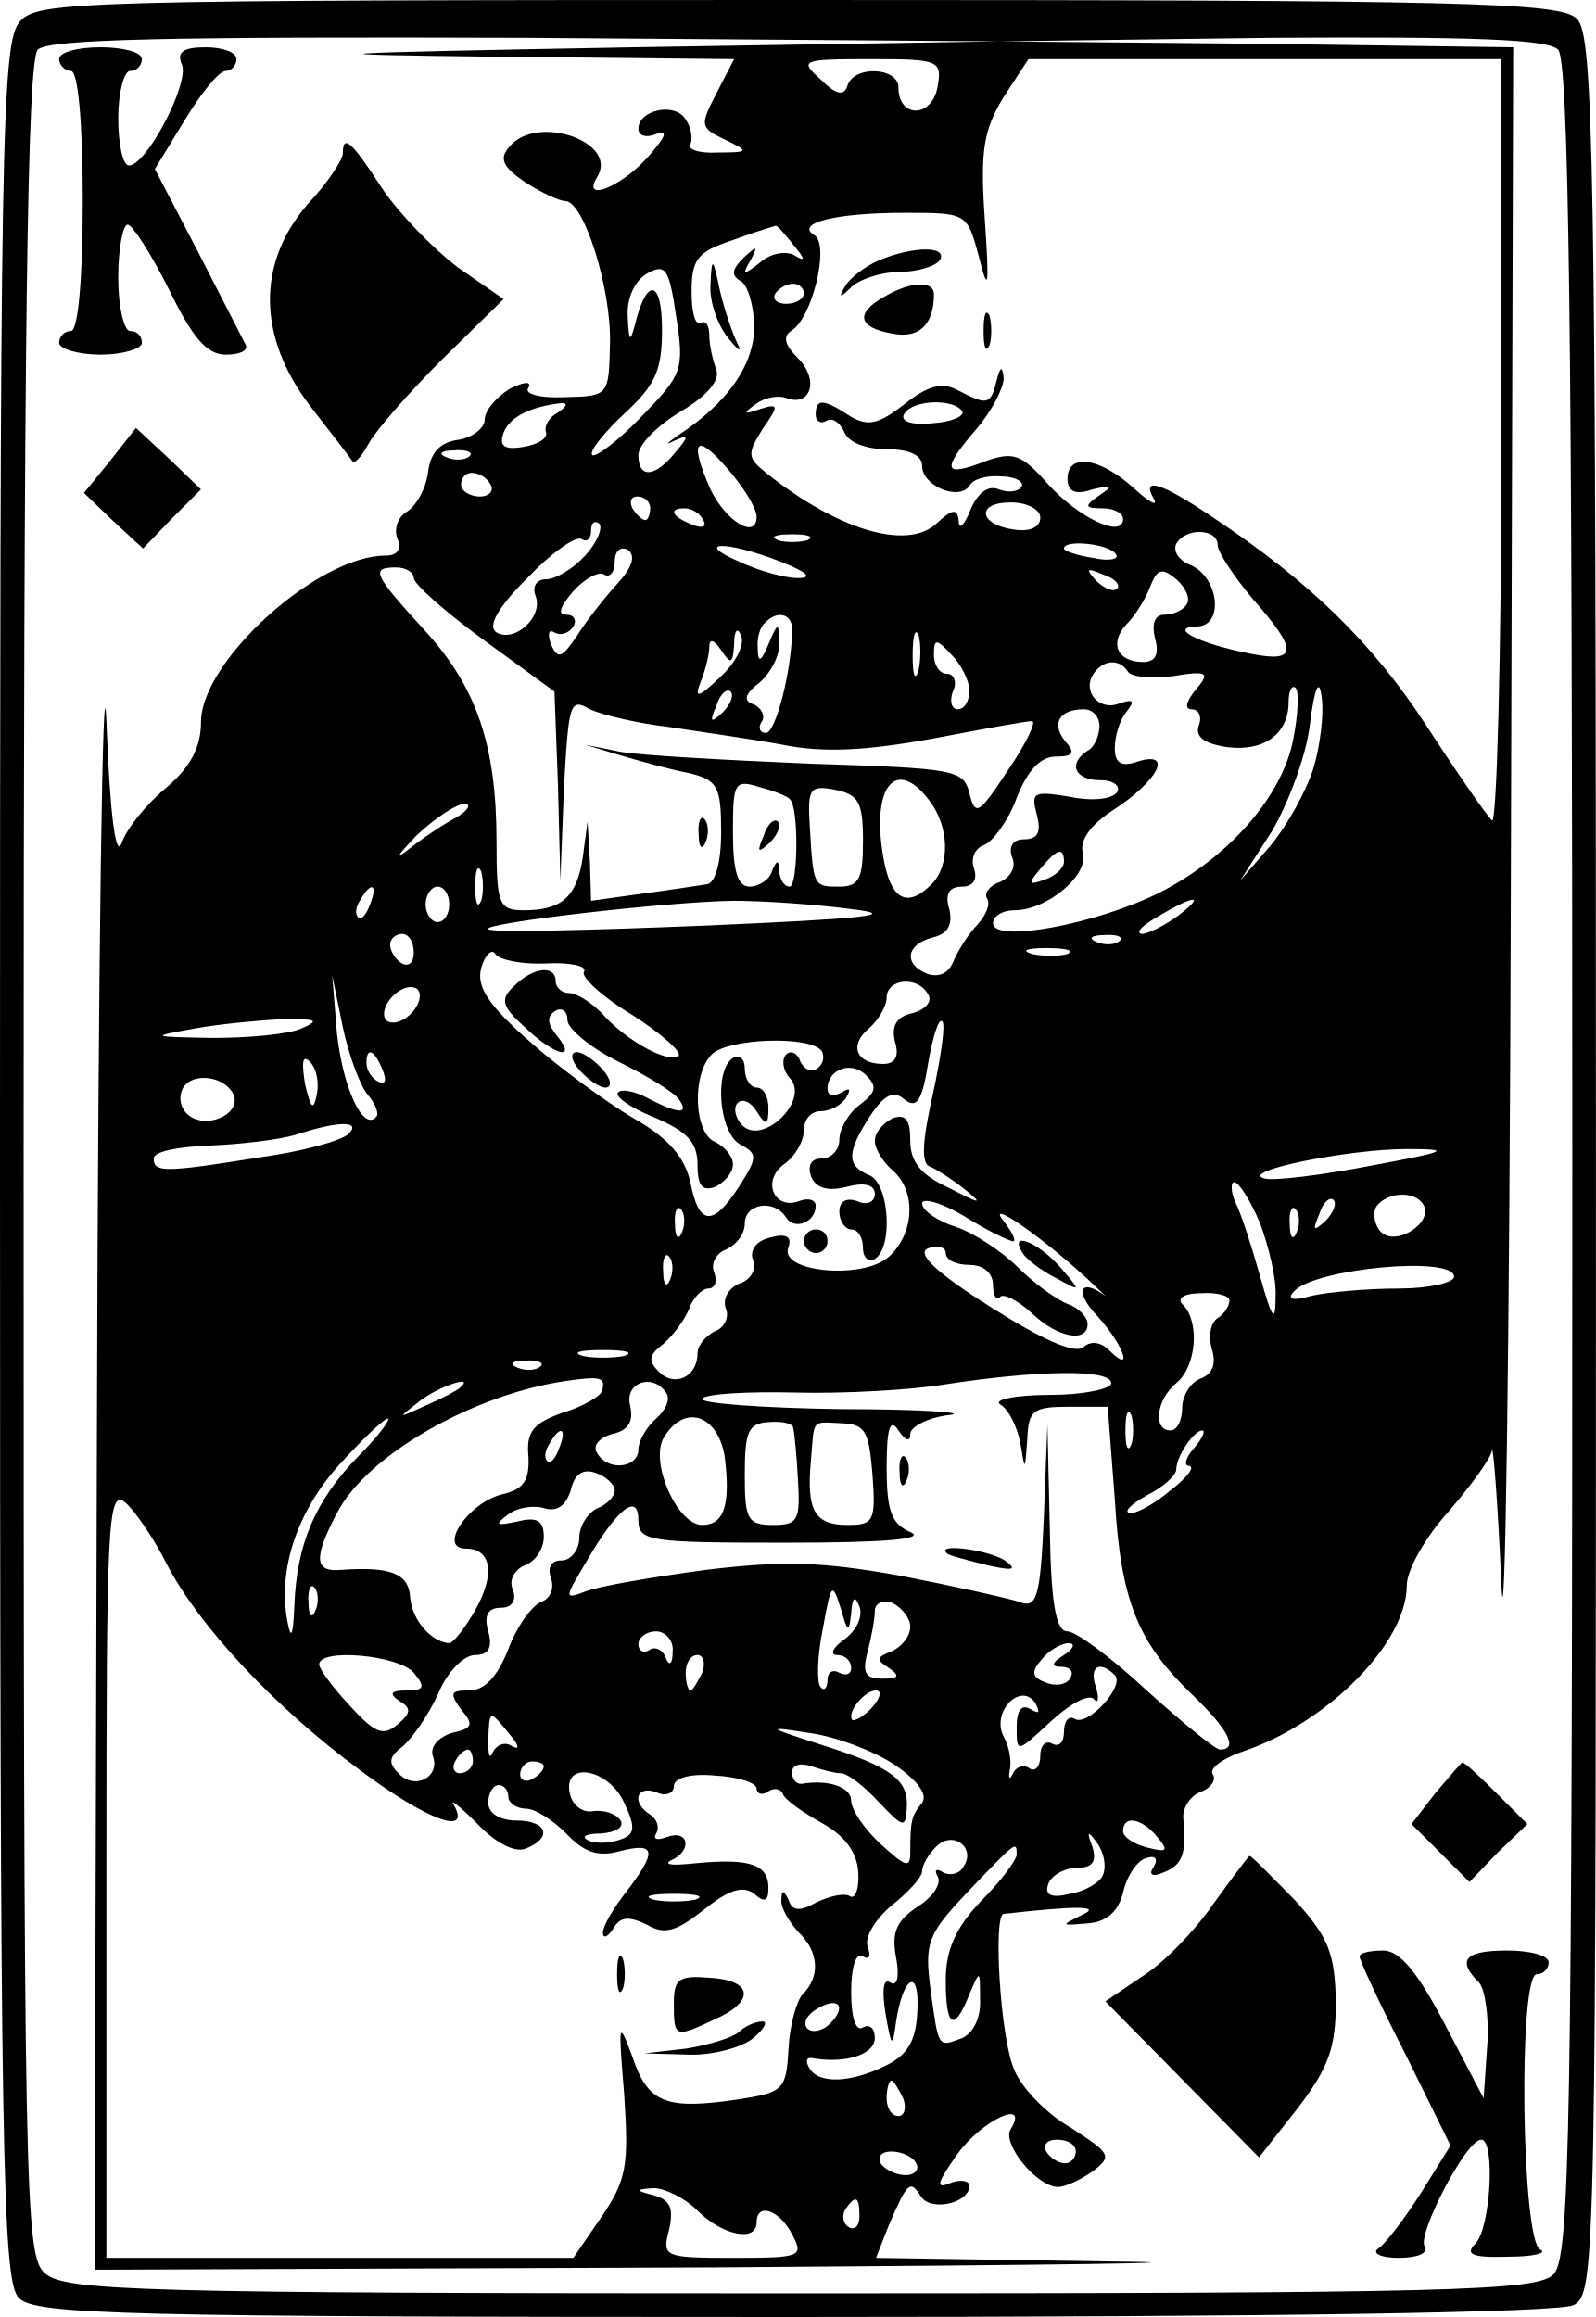
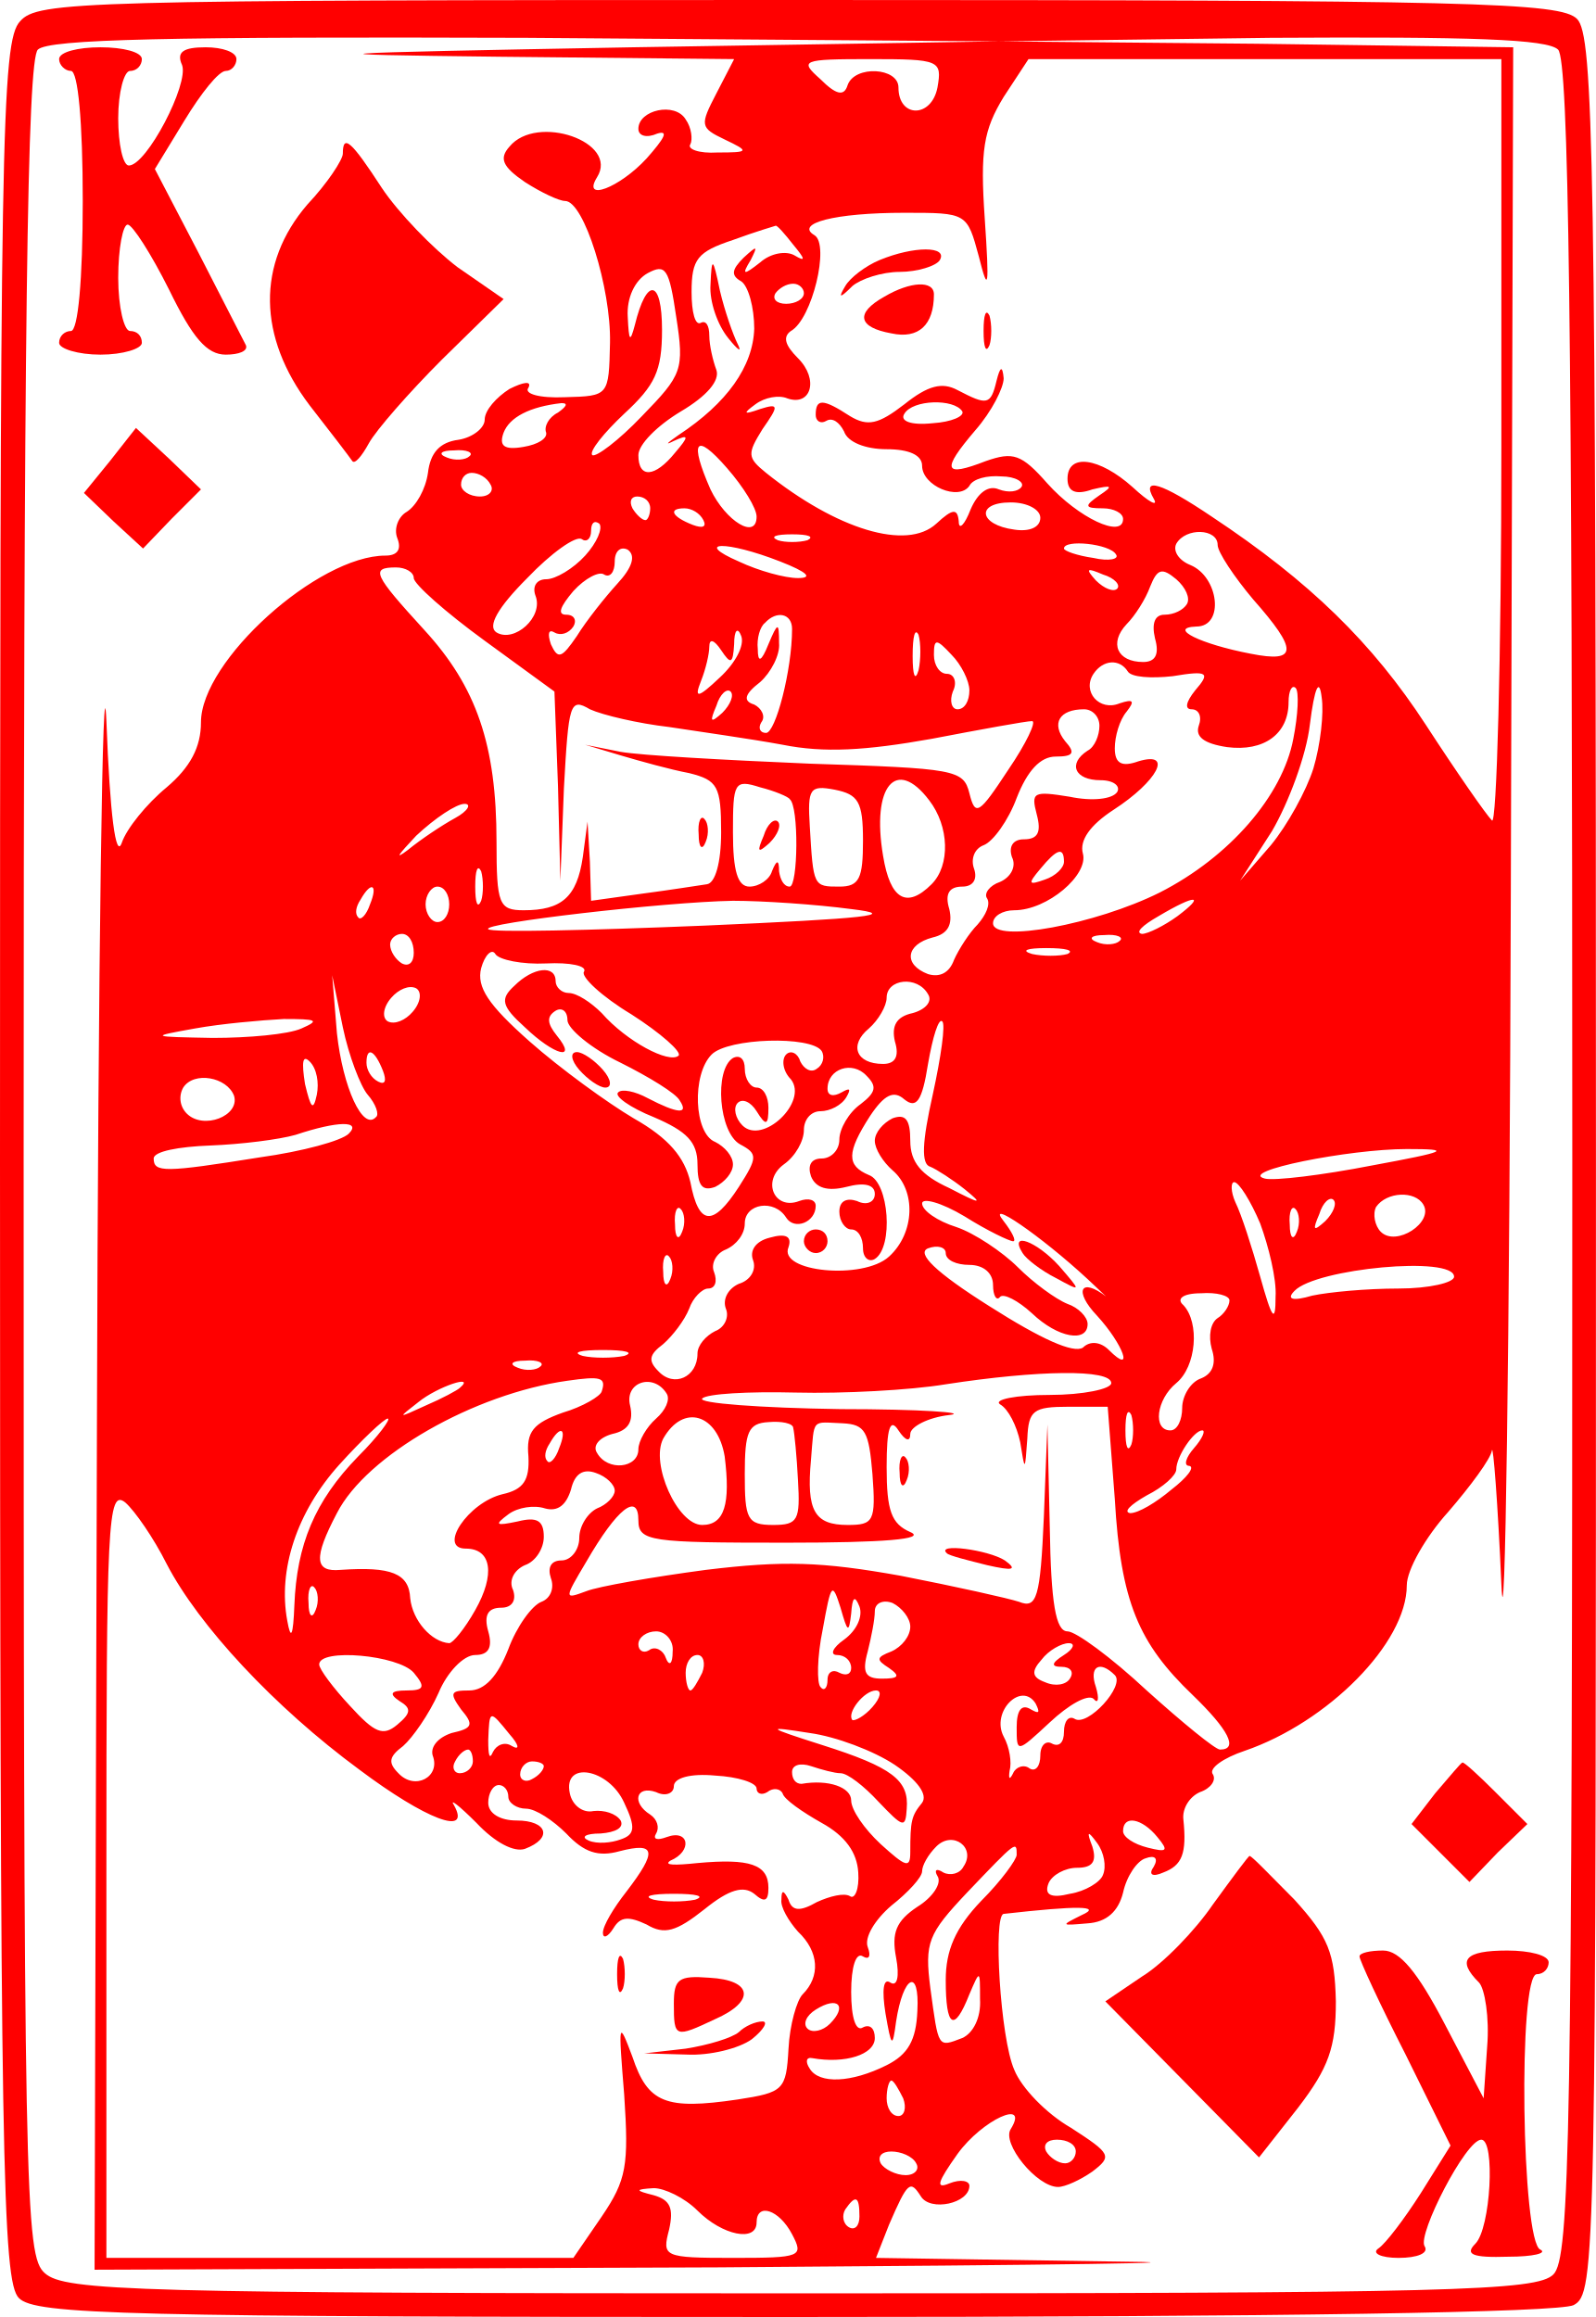
<svg xmlns="http://www.w3.org/2000/svg" version="1.0" width="135pt" height="196pt" viewBox="0 0 135 196" preserveAspectRatio="xMidYMid meet">
-   <g transform="translate(0,196) scale(0.1,-0.1)" fill="#000000" stroke="none">
+   <g transform="translate(0,196) scale(0.1,-0.1)" fill="#FF0000" stroke="none">
    <path d="M17 1942 c-16 -17 -17 -98 -17 -965 0 -846 2 -947 16 -961 14 -14 87 -16 655 -16 422 0 647 4 660 10 19 10 19 32 19 965 0 854 -2 955 -16 969 -14 14 -87 16 -658 16 -610 0 -644 -1 -659 -18z m518 -22 c-274 -5 -287 -6 -112 -8 l198 -2 -15 -29 c-14 -27 -14 -29 7 -39 21 -10 21 -11 -6 -11 -16 -1 -26 3 -23 7 2 4 1 14 -4 21 -9 15 -40 8 -40 -8 0 -6 7 -8 16 -4 10 3 6 -4 -9 -21 -23 -25 -55 -37 -42 -16 19 30 -51 54 -74 26 -9 -10 -6 -17 13 -30 14 -9 29 -16 34 -16 16 0 39 -74 38 -120 -1 -45 -1 -45 -38 -46 -22 -1 -35 3 -31 8 3 6 -4 5 -16 -1 -11 -7 -21 -18 -21 -26 0 -7 -10 -15 -22 -17 -16 -2 -24 -11 -26 -28 -2 -14 -10 -28 -18 -33 -7 -4 -11 -14 -8 -22 4 -10 0 -15 -10 -15 -57 0 -156 -89 -156 -141 0 -21 -9 -38 -29 -55 -17 -14 -34 -35 -38 -47 -5 -14 -10 23 -13 103 -3 69 -7 -198 -8 -592 l-2 -718 528 2 c290 2 438 4 330 5 l-197 3 11 28 c16 37 18 38 27 24 8 -13 41 -6 41 9 0 4 -7 6 -17 2 -12 -5 -10 1 7 25 21 29 61 47 45 21 -8 -12 22 -49 40 -49 6 0 19 6 29 13 17 13 16 15 -18 37 -21 12 -42 34 -48 49 -12 27 -18 131 -9 132 62 7 84 7 66 -1 -18 -9 -18 -9 5 -7 16 1 26 10 30 26 3 14 12 27 19 29 8 3 11 0 7 -7 -5 -7 -1 -9 8 -5 16 6 20 16 17 45 -1 9 5 19 14 23 9 3 14 10 11 15 -4 5 9 14 27 20 70 24 137 91 137 140 0 13 16 41 35 62 19 22 36 45 37 52 1 6 5 -44 8 -113 3 -69 7 196 8 587 l2 713 -217 3 -218 2 230 3 c169 1 234 -1 243 -10 9 -9 12 -231 12 -939 0 -830 -2 -929 -16 -943 -14 -14 -85 -16 -636 -16 -564 0 -623 2 -640 17 -17 15 -18 58 -18 943 0 707 3 929 12 938 9 9 112 11 413 10 l400 -3 -310 -5z m258 -34 c-5 -26 -33 -26 -33 0 0 17 -37 19 -43 2 -3 -10 -10 -8 -23 5 -18 16 -16 17 42 17 59 0 61 -1 57 -24z m477 -303 c0 -180 -4 -323 -8 -317 -5 5 -30 41 -56 81 -45 69 -98 121 -181 176 -43 29 -60 34 -49 15 4 -7 -4 -3 -18 10 -28 25 -55 29 -55 7 0 -11 7 -14 21 -9 17 4 18 3 6 -5 -13 -9 -13 -11 3 -11 9 0 17 -4 17 -9 0 -17 -38 1 -64 30 -22 25 -29 27 -52 19 -36 -14 -38 -8 -9 26 14 16 24 36 24 44 -1 11 -3 10 -6 -2 -5 -21 -8 -21 -33 -8 -13 7 -25 4 -45 -12 -22 -17 -31 -19 -46 -10 -23 15 -29 15 -29 1 0 -5 4 -8 9 -5 5 3 11 -1 15 -9 3 -9 18 -15 36 -15 19 0 30 -5 30 -14 0 -17 31 -30 40 -17 3 6 15 9 27 8 12 0 20 -5 17 -9 -3 -4 -11 -5 -19 -2 -9 4 -18 -3 -24 -17 -5 -13 -10 -18 -10 -10 -1 11 -5 11 -19 -2 -25 -23 -84 -5 -144 43 -16 13 -16 16 -3 37 14 20 14 22 -2 17 -14 -5 -15 -4 -4 4 8 6 20 8 27 5 20 -7 27 16 9 34 -11 11 -13 18 -6 23 18 10 33 73 20 81 -17 10 17 19 76 19 53 0 53 0 63 -37 8 -32 9 -27 5 32 -4 58 -1 75 16 103 l21 32 200 0 200 0 0 -327z m-599 170 c10 -12 11 -15 1 -9 -7 4 -20 2 -29 -6 -14 -11 -16 -11 -8 2 6 12 6 13 -6 2 -10 -10 -11 -15 -2 -20 6 -4 11 -22 11 -40 -1 -32 -23 -63 -64 -90 -10 -7 -12 -9 -4 -5 13 6 13 4 1 -10 -17 -21 -31 -22 -31 -2 0 9 16 25 36 37 22 13 33 26 30 35 -3 8 -6 21 -6 29 0 9 -3 13 -7 11 -5 -3 -8 9 -8 26 0 28 5 34 35 44 19 7 36 12 36 12 1 1 8 -7 15 -16z m-128 -145 c-20 -21 -39 -35 -42 -33 -3 3 10 19 27 35 26 24 32 36 32 71 0 43 -13 45 -23 4 -4 -15 -5 -14 -6 7 -1 16 6 31 17 37 15 8 18 4 24 -37 7 -45 5 -49 -29 -84z m137 104 c0 -5 -7 -9 -15 -9 -8 0 -12 4 -9 9 3 4 9 8 15 8 5 0 9 -4 9 -8z m-208 -101 c-8 -4 -12 -12 -10 -17 1 -5 -7 -10 -19 -12 -17 -3 -21 1 -17 12 5 13 22 22 49 25 6 0 4 -3 -3 -8z m342 1 c2 -4 -9 -9 -25 -10 -19 -2 -28 2 -24 8 7 12 42 13 49 2z m-174 -89 c0 -20 -26 -4 -39 23 -18 41 -13 49 14 18 14 -16 25 -34 25 -41z m-243 51 c-3 -3 -12 -4 -19 -1 -8 3 -5 6 6 6 11 1 17 -2 13 -5z m18 -24 c3 -5 -1 -10 -9 -10 -9 0 -16 5 -16 10 0 6 4 10 9 10 6 0 13 -4 16 -10z m135 -20 c0 -5 -2 -10 -4 -10 -3 0 -8 5 -11 10 -3 6 -1 10 4 10 6 0 11 -4 11 -10z m330 -8 c0 -8 -9 -12 -22 -10 -30 4 -33 23 -3 23 14 0 25 -6 25 -13z m-285 -2 c3 -6 -1 -7 -9 -4 -18 7 -21 14 -7 14 6 0 13 -4 16 -10z m-100 -30 c-10 -11 -25 -20 -33 -20 -8 0 -12 -6 -9 -14 7 -18 -18 -40 -33 -31 -8 5 1 21 26 46 20 21 41 36 46 33 4 -3 8 0 8 7 0 7 3 9 7 6 3 -4 -2 -16 -12 -27z m188 13 c-7 -2 -19 -2 -25 0 -7 3 -2 5 12 5 14 0 19 -2 13 -5z m347 -4 c0 -6 14 -27 30 -46 38 -43 38 -54 -2 -46 -42 8 -71 22 -46 23 24 0 19 42 -5 52 -10 4 -15 12 -12 18 8 14 35 13 35 -1z m-508 -33 c-10 -11 -26 -31 -34 -44 -13 -19 -16 -20 -22 -7 -3 9 -2 13 3 10 5 -3 12 -1 16 5 3 5 1 10 -6 10 -8 0 -5 7 6 20 10 11 22 17 26 14 5 -3 9 2 9 11 0 9 5 13 11 10 7 -5 4 -15 -9 -29z m138 19 c23 -9 28 -14 15 -14 -11 0 -33 6 -50 14 -39 17 -11 18 35 0z m284 6 c3 -4 -6 -6 -19 -3 -14 2 -25 6 -25 8 0 8 39 4 44 -5z m-594 -20 c0 -5 27 -29 60 -53 l59 -43 3 -80 2 -80 3 78 c4 72 5 77 22 67 11 -5 41 -12 67 -15 26 -4 69 -10 96 -15 35 -7 70 -5 126 5 42 8 80 15 85 15 4 0 -5 -19 -20 -41 -25 -38 -28 -40 -33 -20 -5 20 -12 21 -135 25 -71 3 -143 7 -160 10 l-30 6 30 -9 c17 -5 42 -12 58 -15 24 -6 27 -11 27 -50 0 -26 -5 -43 -12 -44 -7 -1 -32 -5 -55 -8 l-43 -6 -1 33 -2 34 -4 -30 c-5 -34 -18 -45 -50 -45 -21 0 -23 5 -23 58 0 82 -17 131 -61 179 -43 47 -46 53 -24 53 8 0 15 -4 15 -9z m595 -9 c-3 -3 -11 0 -18 7 -9 10 -8 11 6 5 10 -3 15 -9 12 -12z m59 -13 c-3 -5 -11 -9 -19 -9 -8 0 -11 -7 -8 -20 4 -14 0 -20 -10 -20 -22 0 -29 16 -14 32 7 7 16 21 20 32 6 15 10 16 22 6 8 -7 12 -16 9 -21z m-334 -21 c0 -35 -14 -88 -22 -88 -5 0 -7 4 -4 9 4 5 0 12 -6 15 -10 3 -8 9 5 19 9 8 17 23 16 33 0 18 -1 18 -9 -1 -6 -15 -9 -16 -9 -4 -1 9 2 19 6 22 10 11 23 8 23 -5z m-61 -41 c-19 -18 -22 -18 -16 -3 4 10 7 23 7 29 0 7 4 6 10 -3 8 -12 10 -12 11 5 0 12 3 15 6 7 3 -8 -5 -23 -18 -35z m168 6 c-3 -10 -5 -4 -5 12 0 17 2 24 5 18 2 -7 2 -21 0 -30z m43 -17 c0 -9 -4 -16 -10 -16 -5 0 -7 7 -4 15 4 8 1 15 -5 15 -6 0 -11 7 -11 16 0 14 2 14 15 0 8 -8 15 -22 15 -30z m134 16 c3 -5 20 -6 38 -4 30 5 32 3 19 -12 -8 -10 -9 -16 -3 -16 6 0 9 -6 6 -14 -3 -9 4 -15 24 -18 31 -4 52 11 52 38 0 10 3 15 6 12 3 -3 2 -23 -2 -43 -9 -48 -54 -100 -113 -130 -54 -27 -141 -43 -141 -26 0 6 8 11 18 11 28 0 63 30 58 48 -3 11 6 24 26 37 37 24 51 50 21 41 -14 -5 -20 -2 -20 11 0 10 4 24 10 31 7 9 6 11 -6 7 -17 -7 -32 10 -22 25 8 12 22 13 29 2z m157 -82 c-6 -19 -22 -48 -36 -65 l-26 -30 27 42 c14 24 29 64 32 90 4 32 8 40 10 23 2 -13 -1 -40 -7 -60z m-500 47 c-10 -9 -11 -8 -5 6 3 10 9 15 12 12 3 -3 0 -11 -7 -18z m319 -11 c0 -8 -4 -18 -10 -21 -17 -11 -11 -25 11 -25 11 0 17 -5 14 -10 -4 -6 -21 -8 -40 -4 -31 5 -33 4 -28 -15 4 -15 1 -21 -11 -21 -9 0 -13 -6 -10 -15 4 -8 -1 -17 -10 -21 -9 -3 -14 -10 -11 -14 3 -5 -1 -14 -8 -22 -7 -7 -16 -21 -20 -30 -4 -11 -12 -15 -22 -12 -21 8 -19 25 4 31 13 3 17 11 14 24 -4 13 0 19 11 19 9 0 13 6 10 15 -3 8 0 17 8 20 8 3 21 21 28 40 9 23 20 35 33 35 15 0 17 3 8 13 -12 15 -5 27 16 27 7 0 13 -6 13 -14z m-262 -62 c8 -6 7 -74 0 -74 -5 0 -8 6 -9 13 0 10 -2 10 -6 0 -2 -7 -11 -13 -19 -13 -10 0 -14 13 -14 46 0 42 1 45 23 38 12 -3 24 -8 25 -10z m62 -35 c0 -32 -3 -39 -20 -39 -22 0 -22 0 -25 51 -2 32 0 35 21 31 20 -4 24 -10 24 -43z m56 34 c17 -22 18 -55 2 -71 -21 -21 -35 -13 -41 24 -10 59 11 84 39 47z m-401 -15 c-11 -6 -29 -18 -40 -27 -12 -9 -8 -4 7 12 16 15 34 27 41 27 6 0 3 -6 -8 -12z m515 -37 c0 -5 -7 -12 -16 -15 -14 -5 -15 -4 -4 9 14 17 20 19 20 6z m-493 -33 c-3 -7 -5 -2 -5 12 0 14 2 19 5 13 2 -7 2 -19 0 -25z m-94 -3 c-3 -9 -8 -14 -10 -11 -3 3 -2 9 2 15 9 16 15 13 8 -4z m67 0 c0 -8 -4 -15 -10 -15 -5 0 -10 7 -10 15 0 8 5 15 10 15 6 0 10 -7 10 -15z m340 -4 c42 -5 13 -8 -124 -14 -98 -4 -181 -6 -183 -3 -6 5 149 23 207 24 25 0 70 -3 100 -7z m276 -6 c-11 -8 -25 -15 -30 -15 -6 1 0 7 14 15 32 19 40 18 16 0z m-646 -31 c0 -8 -4 -12 -10 -9 -5 3 -10 10 -10 16 0 5 5 9 10 9 6 0 10 -7 10 -16z m597 10 c-3 -3 -12 -4 -19 -1 -8 3 -5 6 6 6 11 1 17 -2 13 -5z m-485 -19 c20 1 35 -2 32 -7 -3 -4 15 -21 40 -36 25 -16 43 -32 40 -35 -8 -7 -44 12 -65 36 -9 9 -21 17 -28 17 -6 0 -11 5 -11 10 0 14 -19 12 -35 -4 -12 -11 -11 -17 9 -35 25 -24 45 -29 27 -7 -8 10 -9 16 -1 21 5 3 10 0 10 -8 0 -7 20 -24 45 -36 24 -12 47 -26 50 -32 8 -12 -2 -11 -27 2 -11 6 -22 8 -25 5 -4 -3 10 -13 30 -21 28 -12 37 -21 37 -40 0 -18 4 -23 15 -19 8 4 15 12 15 19 0 7 -7 15 -15 19 -18 7 -20 57 -3 74 14 14 84 16 93 3 3 -5 1 -12 -4 -15 -5 -4 -11 0 -14 6 -2 7 -8 10 -12 6 -4 -4 -3 -14 4 -21 15 -19 -24 -56 -41 -39 -6 6 -8 15 -4 19 4 4 11 1 16 -7 8 -13 10 -12 10 3 0 9 -4 17 -10 17 -5 0 -10 7 -10 16 0 8 -4 12 -10 9 -16 -10 -12 -63 6 -73 15 -8 15 -11 -1 -36 -22 -34 -34 -33 -41 4 -5 21 -18 37 -48 54 -22 13 -62 42 -88 65 -35 31 -45 46 -41 62 3 11 9 17 12 12 3 -5 23 -9 43 -8z m441 8 c-7 -2 -21 -2 -30 0 -10 3 -4 5 12 5 17 0 24 -2 18 -5z m-592 -119 c7 -8 10 -17 7 -19 -11 -12 -28 25 -33 71 l-4 49 9 -44 c5 -24 15 -50 21 -57z m38 70 c-6 -7 -15 -11 -21 -8 -5 3 -4 12 3 20 6 7 15 11 21 8 5 -3 4 -12 -3 -20z m436 15 c4 -6 -2 -13 -13 -16 -14 -3 -18 -11 -15 -24 4 -13 0 -19 -10 -19 -23 0 -29 16 -12 30 8 7 15 19 15 26 0 16 26 19 35 3z m-530 -29 c-11 -5 -45 -8 -75 -8 -53 1 -54 1 -15 8 22 4 56 7 75 8 28 0 31 -1 15 -8z m534 -56 c-9 -40 -10 -59 -2 -61 5 -2 19 -11 29 -19 16 -13 14 -13 -13 1 -24 11 -33 22 -33 40 0 18 -4 23 -15 19 -8 -4 -15 -12 -15 -19 0 -7 7 -18 15 -25 20 -17 19 -53 -3 -73 -22 -20 -94 -13 -85 8 3 9 -2 12 -16 8 -12 -3 -17 -11 -14 -19 3 -8 -2 -17 -12 -20 -9 -4 -14 -13 -11 -21 3 -7 -1 -16 -9 -19 -8 -4 -15 -12 -15 -19 0 -20 -20 -29 -33 -15 -9 9 -8 14 4 23 8 7 18 20 22 30 3 9 11 17 16 17 6 0 8 6 5 14 -3 7 2 16 10 19 9 4 16 13 16 22 0 17 25 21 35 5 7 -11 25 -4 25 10 0 5 -6 7 -14 4 -21 -8 -32 17 -13 31 10 7 17 20 17 29 0 9 6 16 14 16 8 0 18 5 22 12 4 7 3 8 -4 4 -7 -4 -12 -3 -12 3 0 17 21 24 33 11 9 -9 8 -14 -5 -24 -10 -7 -18 -21 -18 -30 0 -9 -7 -16 -15 -16 -9 0 -12 -6 -9 -15 4 -10 14 -13 30 -9 15 4 24 2 24 -6 0 -7 -7 -10 -15 -6 -9 3 -15 0 -15 -9 0 -8 5 -15 10 -15 6 0 10 -7 10 -16 0 -8 5 -12 10 -9 16 10 12 65 -5 71 -19 8 -19 19 1 50 12 18 20 22 29 14 10 -8 15 -2 20 30 4 23 9 39 12 36 3 -2 -1 -30 -8 -62z m-521 0 c-3 -14 -5 -12 -10 9 -3 19 -2 25 4 19 6 -6 8 -18 6 -28z m56 20 c3 -8 2 -12 -4 -9 -6 3 -10 10 -10 16 0 14 7 11 14 -7z m-126 -21 c5 -17 -26 -29 -40 -15 -6 6 -7 15 -3 22 9 14 37 9 43 -7z m97 -32 c-6 -6 -39 -15 -75 -20 -81 -13 -90 -13 -90 -1 0 6 21 10 48 11 26 1 58 5 72 9 36 12 56 12 45 1z m865 -27 c-41 -8 -82 -13 -90 -11 -24 6 71 25 120 25 39 0 35 -2 -30 -14z m-94 -49 c7 -19 14 -47 13 -62 0 -23 -3 -19 -13 17 -7 25 -16 53 -21 63 -4 9 -4 17 -1 17 4 0 14 -16 22 -35z m-209 -15 c3 0 -1 8 -8 17 -16 20 31 -12 71 -49 14 -13 21 -20 16 -15 -22 17 -28 5 -8 -16 22 -24 32 -51 10 -29 -7 7 -16 8 -22 2 -8 -5 -35 7 -79 35 -46 29 -62 45 -52 49 8 3 15 1 15 -4 0 -6 9 -10 20 -10 12 0 20 -7 20 -17 0 -9 3 -14 6 -10 3 3 15 -3 27 -14 22 -21 47 -25 47 -9 0 6 -8 14 -17 17 -10 4 -29 18 -42 31 -13 13 -37 29 -52 34 -16 5 -29 14 -29 20 0 5 16 1 36 -11 19 -12 38 -21 41 -21z m264 17 c-10 -9 -11 -8 -5 6 3 10 9 15 12 12 3 -3 0 -11 -7 -18z m83 14 c9 -15 -23 -36 -36 -23 -5 5 -7 15 -4 21 9 13 33 14 40 2z m-627 -23 c-3 -8 -6 -5 -6 6 -1 11 2 17 5 13 3 -3 4 -12 1 -19z m520 0 c-3 -8 -6 -5 -6 6 -1 11 2 17 5 13 3 -3 4 -12 1 -19z m-530 -40 c-3 -8 -6 -5 -6 6 -1 11 2 17 5 13 3 -3 4 -12 1 -19z m663 2 c0 -5 -21 -10 -47 -10 -27 0 -59 -3 -73 -6 -17 -5 -22 -3 -15 4 18 19 135 30 135 12z m-190 -20 c0 -5 -5 -12 -10 -15 -6 -4 -8 -15 -5 -26 4 -12 1 -21 -9 -25 -9 -3 -16 -15 -16 -25 0 -10 -4 -19 -10 -19 -15 0 -12 26 5 40 17 14 20 51 6 66 -6 5 -1 10 15 10 13 1 24 -2 24 -6z m-512 -47 c-10 -2 -26 -2 -35 0 -10 3 -2 5 17 5 19 0 27 -2 18 -5z m-71 -9 c-3 -3 -12 -4 -19 -1 -8 3 -5 6 6 6 11 1 17 -2 13 -5z m52 -21 c-1 -4 -16 -13 -33 -18 -25 -9 -31 -16 -29 -37 1 -20 -4 -28 -22 -32 -29 -7 -55 -46 -31 -46 22 0 25 -22 8 -52 -9 -16 -19 -28 -22 -28 -15 1 -31 19 -33 38 -1 21 -16 27 -59 24 -22 -2 -23 10 -3 48 25 49 116 101 195 112 28 4 33 3 29 -9z m431 7 c0 -5 -24 -10 -52 -10 -29 0 -48 -4 -42 -8 7 -4 14 -18 17 -32 4 -25 4 -25 6 3 1 24 5 27 35 27 l33 0 6 -78 c5 -87 20 -122 66 -166 30 -29 39 -46 23 -46 -4 0 -32 23 -62 50 -30 28 -60 50 -67 50 -10 0 -14 24 -15 88 l-2 87 -3 -78 c-3 -69 -6 -78 -21 -72 -9 3 -54 13 -100 22 -67 12 -99 13 -165 5 -45 -6 -91 -14 -101 -18 -19 -7 -19 -7 0 25 26 45 44 59 44 35 0 -18 10 -19 125 -19 83 0 119 3 105 9 -16 7 -20 18 -20 55 0 33 3 42 10 31 6 -9 10 -10 10 -3 0 6 15 14 33 16 17 2 -24 5 -92 5 -68 1 -121 5 -117 9 4 4 39 6 79 5 40 -1 97 2 127 7 78 12 140 13 140 1z m-551 -4 c-2 -2 -15 -9 -29 -15 -24 -11 -24 -11 -6 3 16 13 49 24 35 12z m175 -5 c3 -5 -1 -14 -9 -21 -8 -7 -15 -19 -15 -26 0 -16 -26 -19 -35 -3 -4 6 2 13 13 16 14 3 18 11 15 24 -5 20 20 28 31 10z m393 -43 c-3 -7 -5 -2 -5 12 0 14 2 19 5 13 2 -7 2 -19 0 -25z m-654 -10 c-37 -38 -52 -75 -54 -126 -1 -26 -3 -30 -6 -13 -8 43 8 92 44 132 19 21 38 39 41 39 3 0 -8 -15 -25 -32z m310 0 c5 -40 0 -58 -19 -58 -21 0 -44 52 -33 73 17 30 46 21 52 -15z m58 24 c1 -4 3 -24 4 -44 2 -34 0 -38 -21 -38 -22 0 -24 5 -24 43 0 36 3 43 20 44 11 1 21 -1 21 -5z m67 -39 c3 -40 1 -43 -21 -43 -28 0 -35 12 -31 55 3 36 0 32 27 31 19 -1 22 -7 25 -43z m-265 22 c-3 -9 -8 -14 -10 -11 -3 3 -2 9 2 15 9 16 15 13 8 -4z m537 0 c-7 -8 -9 -15 -4 -15 5 -1 -2 -10 -15 -20 -13 -11 -28 -20 -35 -20 -6 1 0 7 14 15 14 7 25 17 25 22 0 11 15 33 22 33 3 0 0 -7 -7 -15z m-490 -36 c0 -5 -7 -12 -15 -15 -8 -4 -15 -15 -15 -25 0 -10 -7 -19 -15 -19 -9 0 -12 -6 -9 -15 3 -8 0 -17 -8 -20 -8 -3 -21 -21 -28 -40 -9 -23 -20 -35 -33 -35 -16 0 -17 -2 -7 -16 11 -13 10 -16 -8 -20 -12 -4 -18 -12 -16 -19 7 -18 -15 -30 -29 -15 -9 9 -8 14 4 23 8 7 22 27 30 45 7 17 21 32 31 32 11 0 15 6 11 20 -4 14 0 20 11 20 9 0 13 6 10 15 -4 8 1 17 10 21 9 3 16 14 16 24 0 14 -6 17 -22 13 -19 -4 -20 -3 -8 6 8 6 22 8 31 5 11 -3 18 3 22 16 3 13 10 18 21 14 9 -3 16 -10 16 -15z m-379 -62 c27 -52 91 -121 163 -174 56 -42 95 -57 80 -30 -4 6 4 0 19 -15 16 -17 32 -25 41 -22 24 9 19 24 -7 24 -14 0 -24 6 -24 15 0 8 4 15 9 15 4 0 8 -4 8 -10 0 -5 7 -10 15 -10 8 0 23 -10 34 -21 15 -16 27 -20 45 -15 31 8 32 0 6 -34 -11 -14 -20 -29 -20 -35 0 -5 4 -4 9 4 6 10 13 10 28 3 15 -9 25 -6 49 13 21 17 33 20 42 13 9 -8 12 -6 12 5 0 20 -16 25 -60 21 -19 -2 -29 -2 -23 2 19 8 16 27 -3 20 -8 -3 -12 -2 -9 3 3 5 1 12 -5 16 -16 10 -12 25 5 19 8 -4 15 -1 15 5 0 7 14 11 35 9 19 -1 35 -6 35 -11 0 -4 4 -6 9 -3 5 4 11 3 13 -1 1 -5 17 -16 33 -25 20 -11 30 -25 31 -42 1 -14 -3 -23 -7 -20 -5 3 -17 0 -28 -5 -14 -8 -21 -8 -24 2 -4 8 -6 9 -6 0 -1 -6 6 -18 14 -27 18 -17 19 -38 4 -53 -5 -5 -11 -26 -12 -46 -2 -35 -4 -37 -43 -43 -61 -9 -76 -3 -89 36 -12 32 -12 30 -7 -32 4 -60 2 -72 -19 -103 l-24 -35 -197 0 -198 0 0 326 c0 296 1 325 16 313 8 -7 24 -30 35 -52z m126 -39 c-3 -8 -6 -5 -6 6 -1 11 2 17 5 13 3 -3 4 -12 1 -19z m453 -3 c1 14 3 16 7 6 3 -8 -2 -20 -13 -28 -10 -7 -12 -13 -6 -13 7 0 12 -5 12 -11 0 -5 -4 -7 -10 -4 -5 3 -10 1 -10 -6 0 -7 -3 -10 -6 -6 -3 3 -3 25 2 49 7 39 8 40 15 18 6 -21 7 -22 9 -5z m50 -11 c0 -8 -7 -17 -16 -21 -13 -5 -13 -7 -2 -14 10 -7 8 -9 -6 -9 -14 0 -17 5 -12 23 3 12 6 27 6 34 0 7 7 10 15 7 8 -4 15 -13 15 -20z m-201 -21 c0 -11 -3 -13 -6 -5 -2 6 -9 10 -14 6 -5 -3 -9 0 -9 5 0 6 7 11 15 11 8 0 15 -8 14 -17z m331 -3 c-11 -7 -11 -10 -2 -10 7 0 11 -4 7 -10 -3 -5 -12 -7 -21 -3 -11 4 -12 9 -3 19 6 8 17 14 23 14 6 0 4 -5 -4 -10z m-550 -15 c10 -12 9 -15 -6 -15 -14 0 -15 -3 -6 -9 10 -6 10 -10 -2 -20 -12 -10 -19 -7 -40 16 -14 15 -26 31 -26 35 0 14 67 8 80 -7z m244 0 c-4 -8 -8 -15 -10 -15 -2 0 -4 7 -4 15 0 8 4 15 10 15 5 0 7 -7 4 -15z m349 -2 c9 -9 -23 -44 -34 -37 -5 3 -9 -2 -9 -11 0 -9 -4 -13 -10 -10 -5 3 -10 -1 -10 -10 0 -9 -4 -14 -9 -11 -5 4 -12 1 -14 -4 -3 -6 -4 -5 -3 2 2 7 0 20 -5 29 -11 21 15 47 27 28 4 -8 3 -9 -4 -5 -8 5 -12 -1 -12 -15 0 -22 0 -22 28 4 16 15 32 24 37 20 4 -5 5 0 2 10 -6 17 3 23 16 10z m-205 -27 c-7 -8 -15 -12 -17 -11 -5 6 10 25 20 25 5 0 4 -6 -3 -14z m-307 -23 c8 -9 9 -14 2 -10 -6 4 -13 1 -16 -5 -3 -7 -4 -3 -4 10 1 26 1 26 18 5z m326 -26 c19 -13 28 -25 23 -32 -9 -11 -10 -15 -10 -42 0 -14 -4 -12 -25 7 -14 13 -25 29 -25 37 0 11 -19 18 -42 14 -5 0 -8 4 -8 10 0 6 7 8 16 5 9 -3 20 -6 25 -6 6 0 20 -11 32 -24 21 -22 23 -23 24 -6 2 24 -12 35 -72 54 -47 15 -48 16 -10 10 22 -3 54 -15 72 -27z m-357 3 c0 -5 -5 -10 -11 -10 -5 0 -7 5 -4 10 3 6 8 10 11 10 2 0 4 -4 4 -10z m60 -4 c0 -3 -4 -8 -10 -11 -5 -3 -10 -1 -10 4 0 6 5 11 10 11 6 0 10 -2 10 -4z m68 -31 c10 -21 9 -27 -3 -31 -8 -3 -20 -4 -27 -1 -7 3 -3 6 10 6 13 1 20 5 17 11 -4 6 -14 9 -23 8 -9 -2 -18 5 -20 15 -6 28 33 21 46 -8z m451 -29 c10 -12 8 -13 -8 -9 -12 3 -21 9 -21 14 0 14 16 11 29 -5z m-164 -25 c-3 -6 -11 -8 -17 -5 -6 4 -8 2 -5 -3 4 -6 -4 -18 -17 -26 -18 -12 -22 -22 -18 -43 3 -16 1 -25 -5 -21 -6 4 -7 -7 -4 -26 5 -29 6 -30 9 -7 6 39 20 46 18 9 -1 -25 -8 -37 -26 -46 -30 -15 -57 -16 -65 -3 -4 6 -3 10 2 9 28 -5 53 3 53 17 0 8 -4 12 -10 9 -6 -4 -10 8 -10 30 0 21 4 34 10 30 5 -3 7 0 4 8 -3 8 6 23 20 35 14 11 26 24 26 29 0 5 5 14 12 21 14 14 34 -1 23 -17z m118 -7 c-2 -6 -15 -14 -28 -16 -16 -4 -22 -1 -18 9 3 7 14 13 24 13 13 0 17 5 13 18 -5 13 -4 14 4 3 6 -8 8 -20 5 -27z m-73 17 c0 -4 -13 -22 -30 -39 -22 -23 -30 -42 -30 -67 0 -40 7 -45 20 -12 9 21 9 21 9 -4 1 -16 -6 -29 -15 -33 -21 -8 -20 -9 -27 42 -5 39 -2 46 31 81 42 44 42 44 42 32z m-272 -38 c-10 -2 -26 -2 -35 0 -10 3 -2 5 17 5 19 0 27 -2 18 -5z m114 -105 c-6 -6 -15 -8 -19 -4 -4 4 -1 11 7 16 19 12 27 3 12 -12z m62 -63 c3 -8 1 -15 -4 -15 -6 0 -10 7 -10 15 0 8 2 15 4 15 2 0 6 -7 10 -15z m146 -45 c0 -5 -4 -10 -9 -10 -6 0 -13 5 -16 10 -3 6 1 10 9 10 9 0 16 -4 16 -10z m-135 -10 c3 -5 -1 -10 -9 -10 -8 0 -18 5 -21 10 -3 6 1 10 9 10 8 0 18 -4 21 -10z m-185 -40 c21 -21 50 -27 50 -10 0 17 19 11 30 -10 10 -19 8 -20 -50 -20 -59 0 -60 1 -54 24 4 18 1 25 -13 29 -16 4 -16 5 0 6 9 0 26 -8 37 -19z m137 -5 c0 -8 -4 -12 -9 -9 -5 3 -6 10 -3 15 9 13 12 11 12 -6z" />
    <path d="M50 1910 c0 -5 5 -10 10 -10 6 0 10 -43 10 -110 0 -67 -4 -110 -10 -110 -5 0 -10 -4 -10 -10 0 -5 16 -10 35 -10 19 0 35 5 35 10 0 6 -4 10 -10 10 -5 0 -10 20 -10 45 0 25 4 45 8 45 4 0 20 -25 35 -55 20 -41 32 -55 48 -55 11 0 19 3 17 8 -2 4 -20 39 -40 78 l-37 71 25 41 c14 23 29 42 35 42 5 0 9 5 9 10 0 6 -12 10 -26 10 -19 0 -25 -4 -20 -15 6 -16 -30 -85 -45 -85 -5 0 -9 18 -9 40 0 22 5 40 10 40 6 0 10 5 10 10 0 6 -16 10 -35 10 -19 0 -35 -4 -35 -10z" />
    <path d="M290 1830 c0 -5 -13 -25 -30 -43 -43 -50 -42 -112 2 -170 18 -23 34 -44 36 -47 2 -3 8 4 14 15 6 11 34 43 62 71 l52 51 -39 27 c-21 16 -50 46 -64 67 -26 40 -33 46 -33 29z" />
    <path d="M93 1570 l-22 -27 25 -24 25 -23 24 25 25 25 -27 26 -28 26 -22 -28z" />
    <path d="M1214 443 l-20 -26 24 -24 25 -25 24 25 25 24 -27 27 c-14 14 -27 26 -28 25 -1 0 -11 -12 -23 -26z" />
    <path d="M1026 349 c-15 -22 -42 -50 -60 -61 l-31 -21 65 -66 65 -66 33 42 c26 34 32 51 32 90 -1 41 -6 54 -35 86 -20 20 -36 37 -38 37 -1 0 -15 -19 -31 -41z" />
    <path d="M1150 305 c0 -3 17 -40 39 -83 l38 -77 -25 -40 c-14 -22 -30 -43 -36 -47 -6 -4 2 -8 17 -8 16 0 26 4 22 10 -6 10 35 90 48 90 12 0 8 -75 -5 -88 -9 -9 -3 -12 28 -11 21 0 33 3 27 6 -16 6 -19 233 -3 233 6 0 10 5 10 10 0 6 -16 10 -35 10 -36 0 -43 -8 -24 -27 5 -5 9 -30 7 -54 l-3 -44 -33 63 c-23 44 -38 62 -52 62 -11 0 -20 -2 -20 -5z" />
    <path d="M744 1740 c-12 -5 -25 -15 -29 -22 -6 -10 -5 -11 6 0 7 6 25 12 40 12 15 0 31 5 34 10 7 12 -22 12 -51 0z" />
    <path d="M748 1709 c-25 -14 -22 -26 6 -31 23 -5 36 7 36 33 0 12 -20 11 -42 -2z" />
    <path d="M832 1680 c0 -14 2 -19 5 -12 2 6 2 18 0 25 -3 6 -5 1 -5 -13z" />
    <path d="M601 1719 c-1 -14 6 -34 15 -45 8 -10 12 -13 8 -5 -4 8 -11 28 -15 45 -6 29 -7 29 -8 5z" />
    <path d="M591 1254 c0 -11 3 -14 6 -6 3 7 2 16 -1 19 -3 4 -6 -2 -5 -13z" />
    <path d="M646 1253 c-6 -14 -5 -15 5 -6 7 7 10 15 7 18 -3 3 -9 -2 -12 -12z" />
    <path d="M490 1055 c7 -8 17 -15 22 -15 6 0 5 7 -2 15 -7 8 -17 15 -22 15 -6 0 -5 -7 2 -15z" />
    <path d="M680 910 c0 -5 5 -10 10 -10 6 0 10 5 10 10 0 6 -4 10 -10 10 -5 0 -10 -4 -10 -10z" />
    <path d="M865 900 c3 -5 16 -15 28 -21 22 -12 22 -12 3 10 -19 21 -43 30 -31 11z" />
    <path d="M761 714 c0 -11 3 -14 6 -6 3 7 2 16 -1 19 -3 4 -6 -2 -5 -13z" />
    <path d="M801 646 c2 -2 18 -6 34 -10 22 -5 26 -4 15 4 -14 9 -59 15 -49 6z" />
    <path d="M522 290 c0 -14 2 -19 5 -12 2 6 2 18 0 25 -3 6 -5 1 -5 -13z" />
    <path d="M570 265 c0 -29 1 -29 35 -13 34 15 32 33 -5 35 -26 2 -30 -1 -30 -22z" />
    <path d="M625 241 c-6 -5 -26 -11 -45 -14 l-35 -4 36 -1 c19 -1 44 5 55 13 10 8 14 15 9 15 -6 0 -15 -4 -20 -9z" />
  </g>
</svg>
